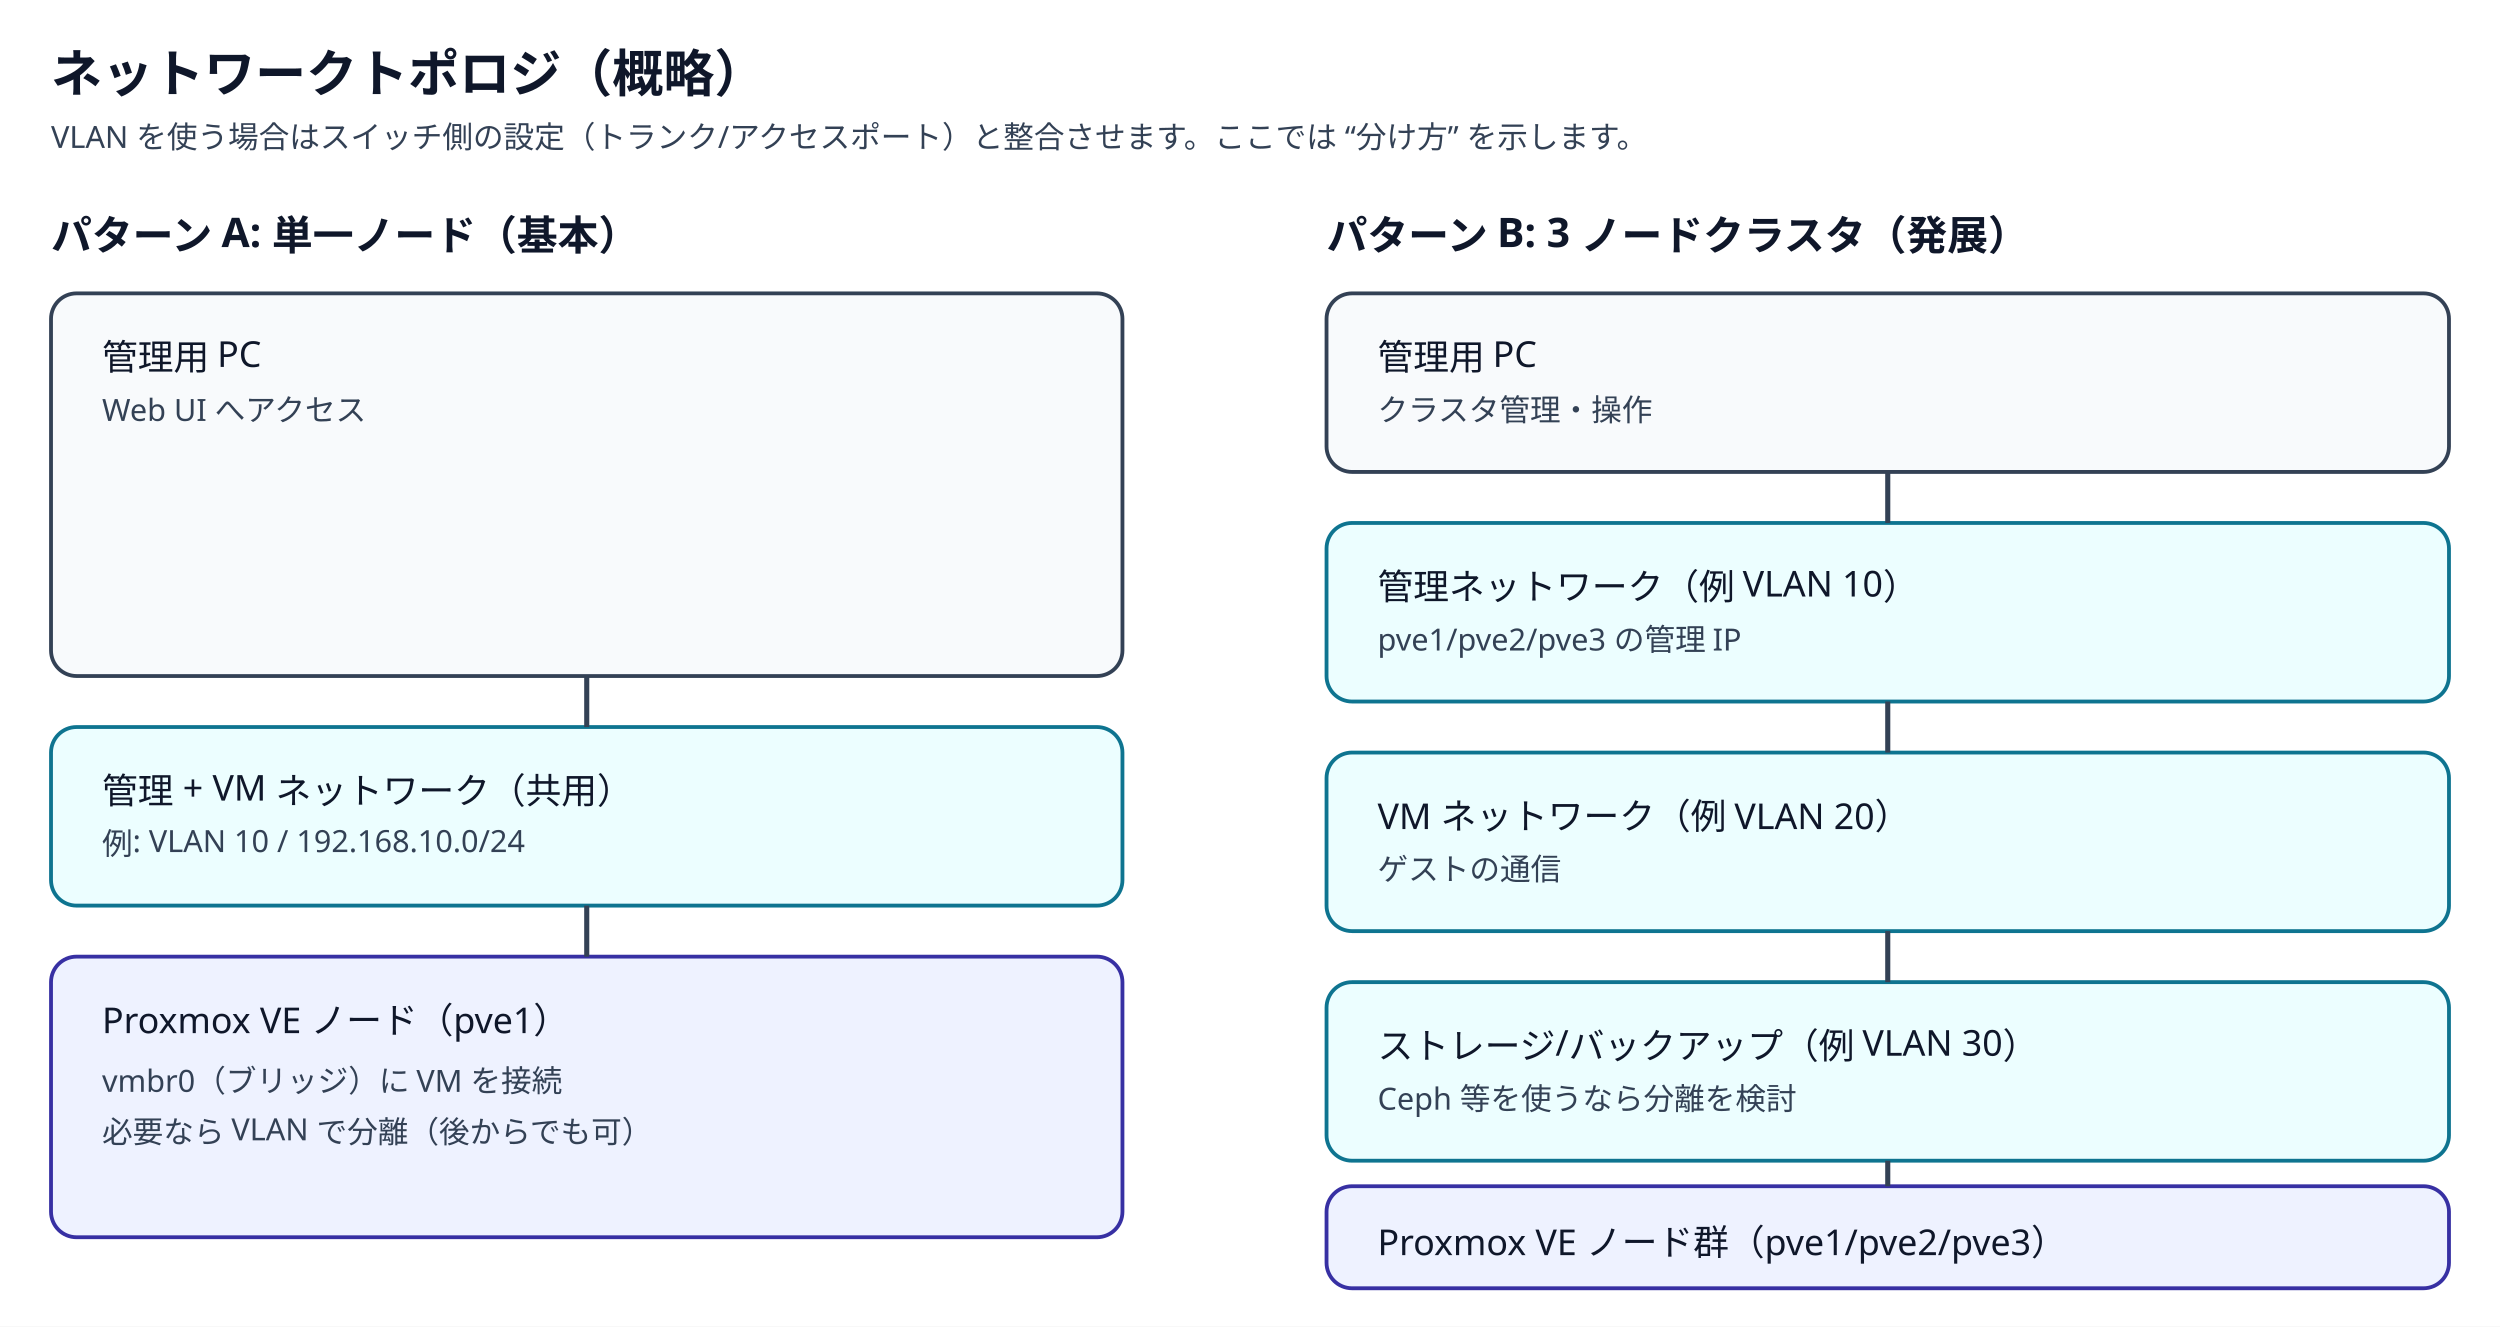
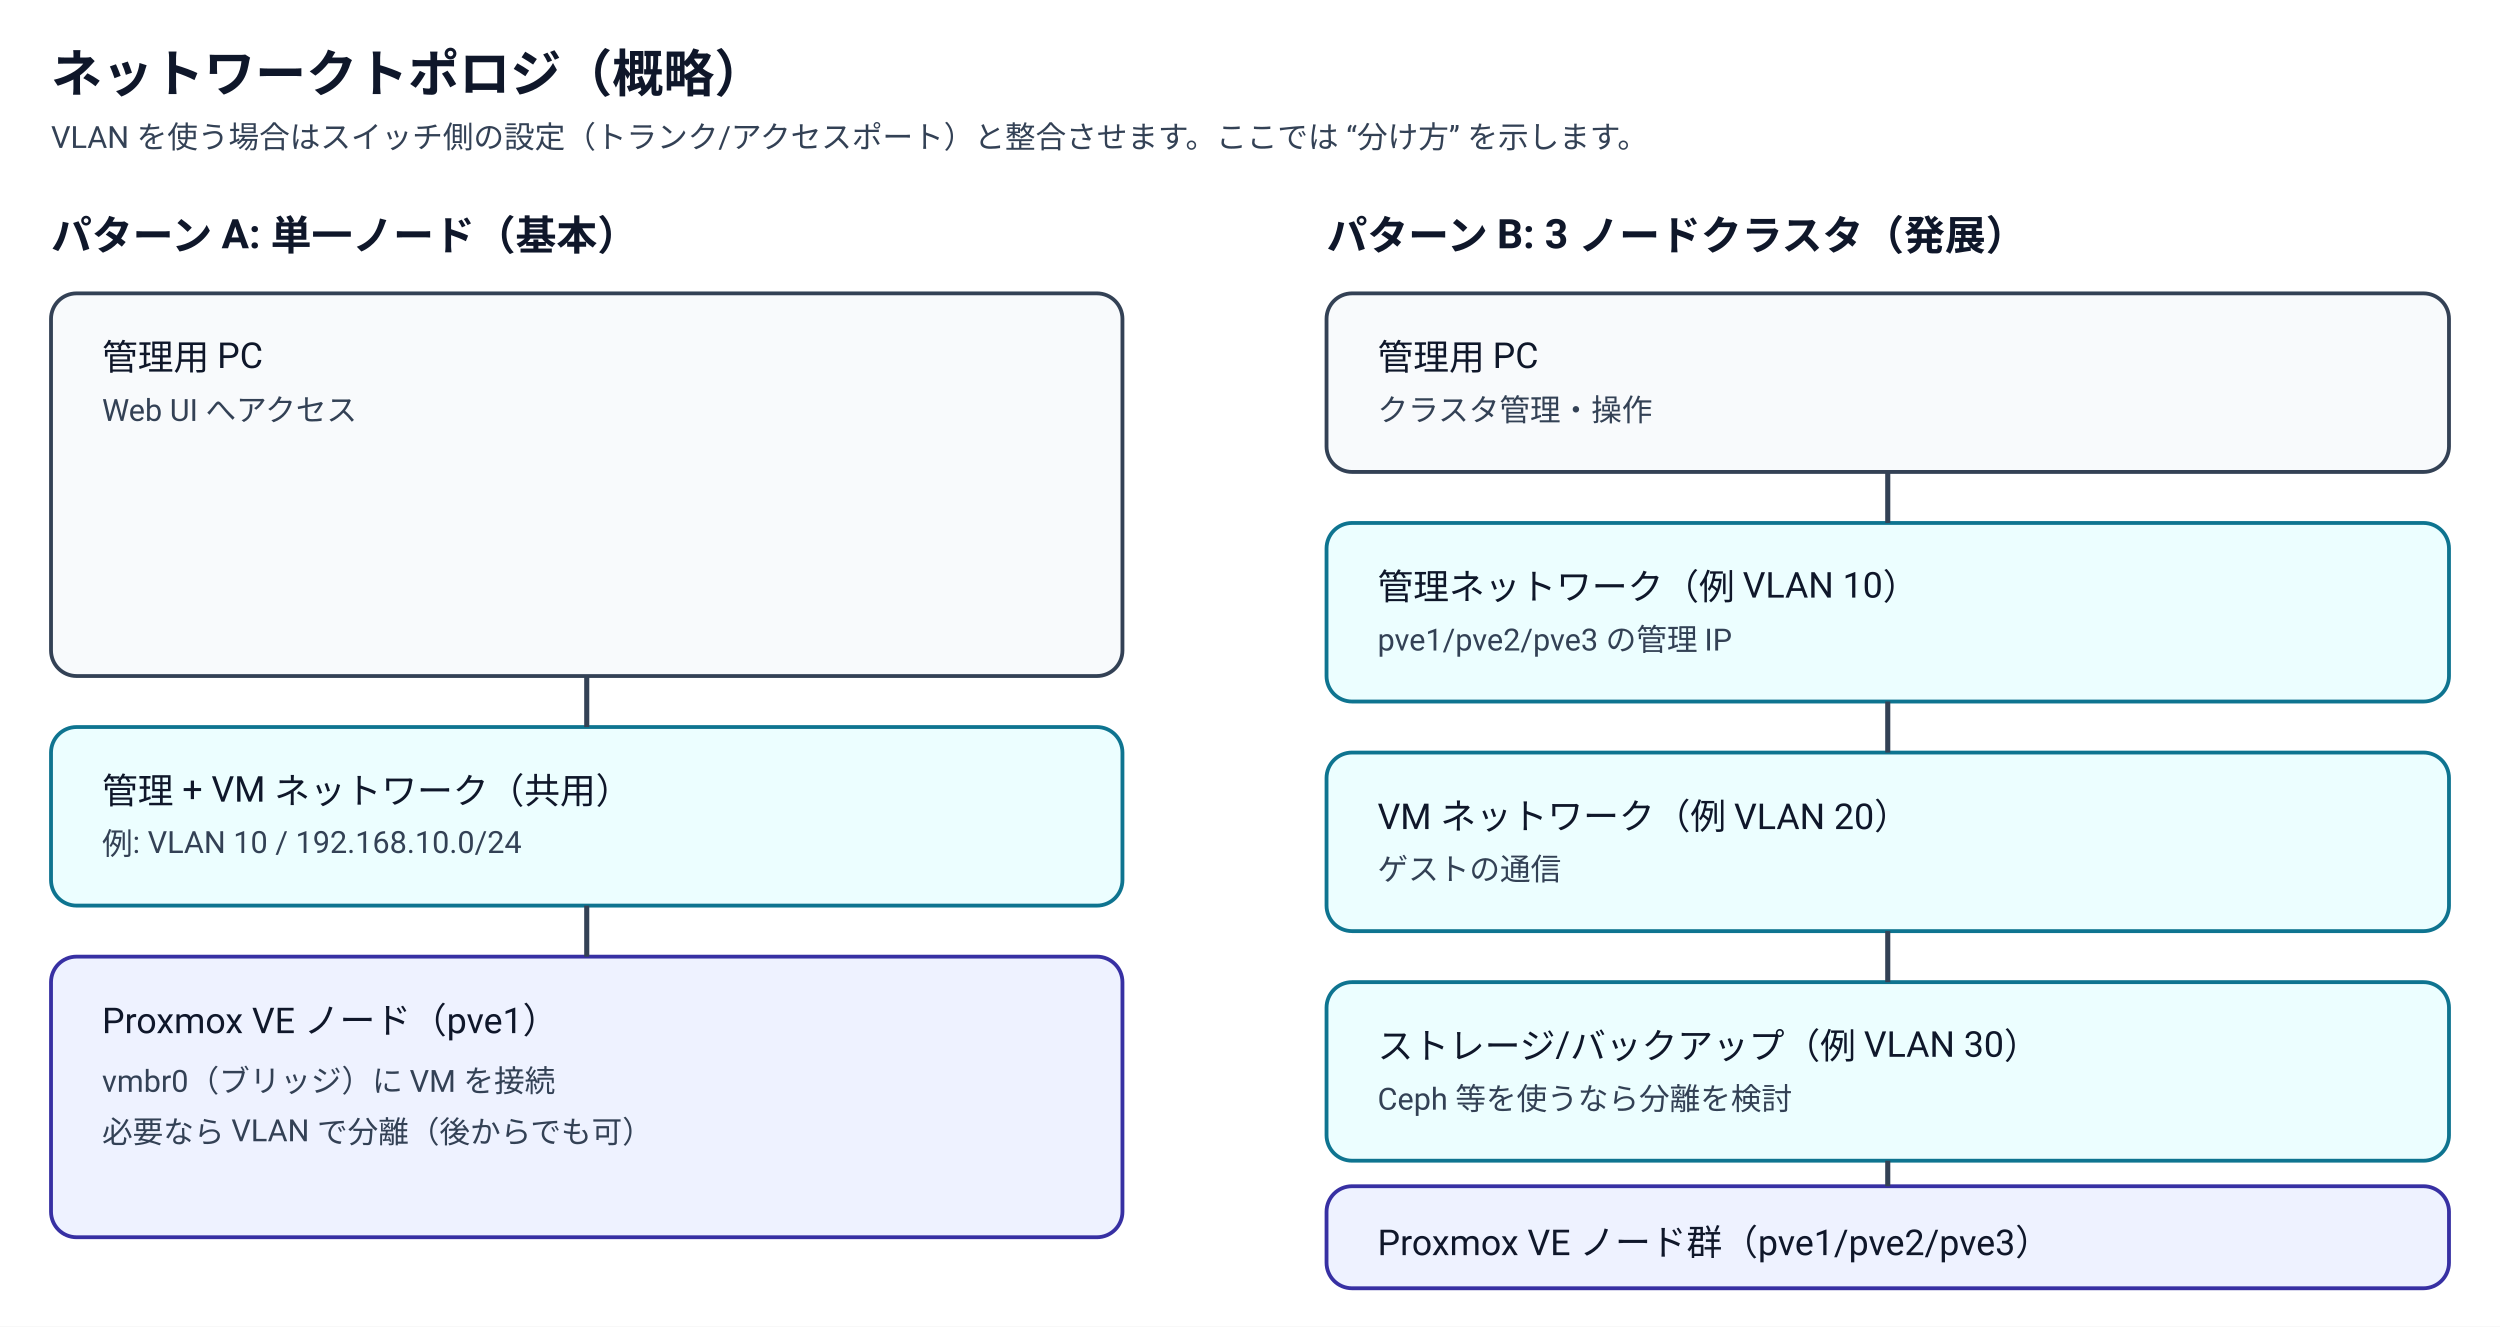
<svg xmlns="http://www.w3.org/2000/svg" width="980" height="520" viewBox="0 0 980 520">
  <style>
-     .title { font: 20px sans-serif; font-weight: 600; fill: #0f172a; }
-     .subtitle { font: 16px sans-serif; font-weight: 600; fill: #0f172a; }
-     .label { font: 14px sans-serif; fill: #0f172a; }
-     .small { font: 12px sans-serif; fill: #334155; }
+     .title { font: 20px -apple-system, BlinkMacSystemFont, 'Segoe UI', Roboto, 'Helvetica Neue', Arial, 'Noto Sans', sans-serif, 'Apple Color Emoji', 'Segoe UI Emoji', 'Segoe UI Symbol', 'Noto Color Emoji'; font-weight: 600; fill: #0f172a; }
+     .subtitle { font: 16px -apple-system, BlinkMacSystemFont, 'Segoe UI', Roboto, 'Helvetica Neue', Arial, 'Noto Sans', sans-serif, 'Apple Color Emoji', 'Segoe UI Emoji', 'Segoe UI Symbol', 'Noto Color Emoji'; font-weight: 600; fill: #0f172a; }
+     .label { font: 14px -apple-system, BlinkMacSystemFont, 'Segoe UI', Roboto, 'Helvetica Neue', Arial, 'Noto Sans', sans-serif, 'Apple Color Emoji', 'Segoe UI Emoji', 'Segoe UI Symbol', 'Noto Color Emoji'; fill: #0f172a; }
+     .small { font: 12px -apple-system, BlinkMacSystemFont, 'Segoe UI', Roboto, 'Helvetica Neue', Arial, 'Noto Sans', sans-serif, 'Apple Color Emoji', 'Segoe UI Emoji', 'Segoe UI Symbol', 'Noto Color Emoji'; fill: #334155; }
    .box { fill: #f8fafc; stroke: #334155; stroke-width: 1.5; rx: 10; }
    .net { fill: #ecfeff; stroke: #0e7490; stroke-width: 1.5; rx: 10; }
    .accent { fill: #eef2ff; stroke: #3730a3; stroke-width: 1.5; rx: 10; }
    .line { stroke: #334155; stroke-width: 2; }
  </style>
  <rect x="0" y="0" width="980" height="520" fill="#ffffff" />
  <text class="title" x="20" y="36">ネットワークトポロジ（概略）</text>
  <text class="small" x="20" y="58">VLAN を使う場合はスイッチ側の設定（トランク/アクセスポート）と整合させます。ここでは “分け方” を示します。</text>
  <text class="subtitle" x="20" y="98">パターン A: 単一ノード（基本）</text>
  <rect class="box" x="20" y="115" width="420" height="150" />
  <text class="label" x="40" y="145">管理用 PC</text>
  <text class="small" x="40" y="165">Web UI へアクセス</text>
  <rect class="net" x="20" y="285" width="420" height="70" />
  <text class="label" x="40" y="315">管理 + VM ネットワーク（共用）</text>
  <text class="small" x="40" y="335">例: VLAN 10 / 192.168.10.0/24</text>
  <rect class="accent" x="20" y="375" width="420" height="110" />
  <text class="label" x="40" y="405">Proxmox VE ノード（pve1）</text>
  <text class="small" x="40" y="428">vmbr0（ブリッジ）に VM を接続</text>
  <text class="small" x="40" y="448">必要なら VLAN で分離（後からでも可）</text>
  <line class="line" x1="230" y1="265" x2="230" y2="285" />
  <line class="line" x1="230" y1="355" x2="230" y2="375" />
  <text class="subtitle" x="520" y="98">パターン B: 3 ノードクラスタ（発展）</text>
  <rect class="box" x="520" y="115" width="440" height="70" />
  <text class="label" x="540" y="145">管理用 PC</text>
  <text class="small" x="540" y="165">クラスタ管理・操作</text>
  <rect class="net" x="520" y="205" width="440" height="70" />
  <text class="label" x="540" y="235">管理ネットワーク（例 VLAN 10）</text>
  <text class="small" x="540" y="255">pve1/pve2/pve3 の管理 IP</text>
  <rect class="net" x="520" y="295" width="440" height="70" />
  <text class="label" x="540" y="325">VM ネットワーク（例 VLAN 20）</text>
  <text class="small" x="540" y="345">ゲストの通信</text>
  <rect class="net" x="520" y="385" width="440" height="70" />
  <text class="label" x="540" y="415">ストレージ/バックアップ（例 VLAN 30）</text>
  <text class="small" x="540" y="435">Ceph 等を使うなら分離を検討</text>
  <rect class="accent" x="520" y="465" width="440" height="40" />
  <text class="label" x="540" y="492">Proxmox VE ノード群（pve1/pve2/pve3）</text>
  <line class="line" x1="740" y1="185" x2="740" y2="205" />
  <line class="line" x1="740" y1="275" x2="740" y2="295" />
  <line class="line" x1="740" y1="365" x2="740" y2="385" />
  <line class="line" x1="740" y1="455" x2="740" y2="465" />
</svg>
